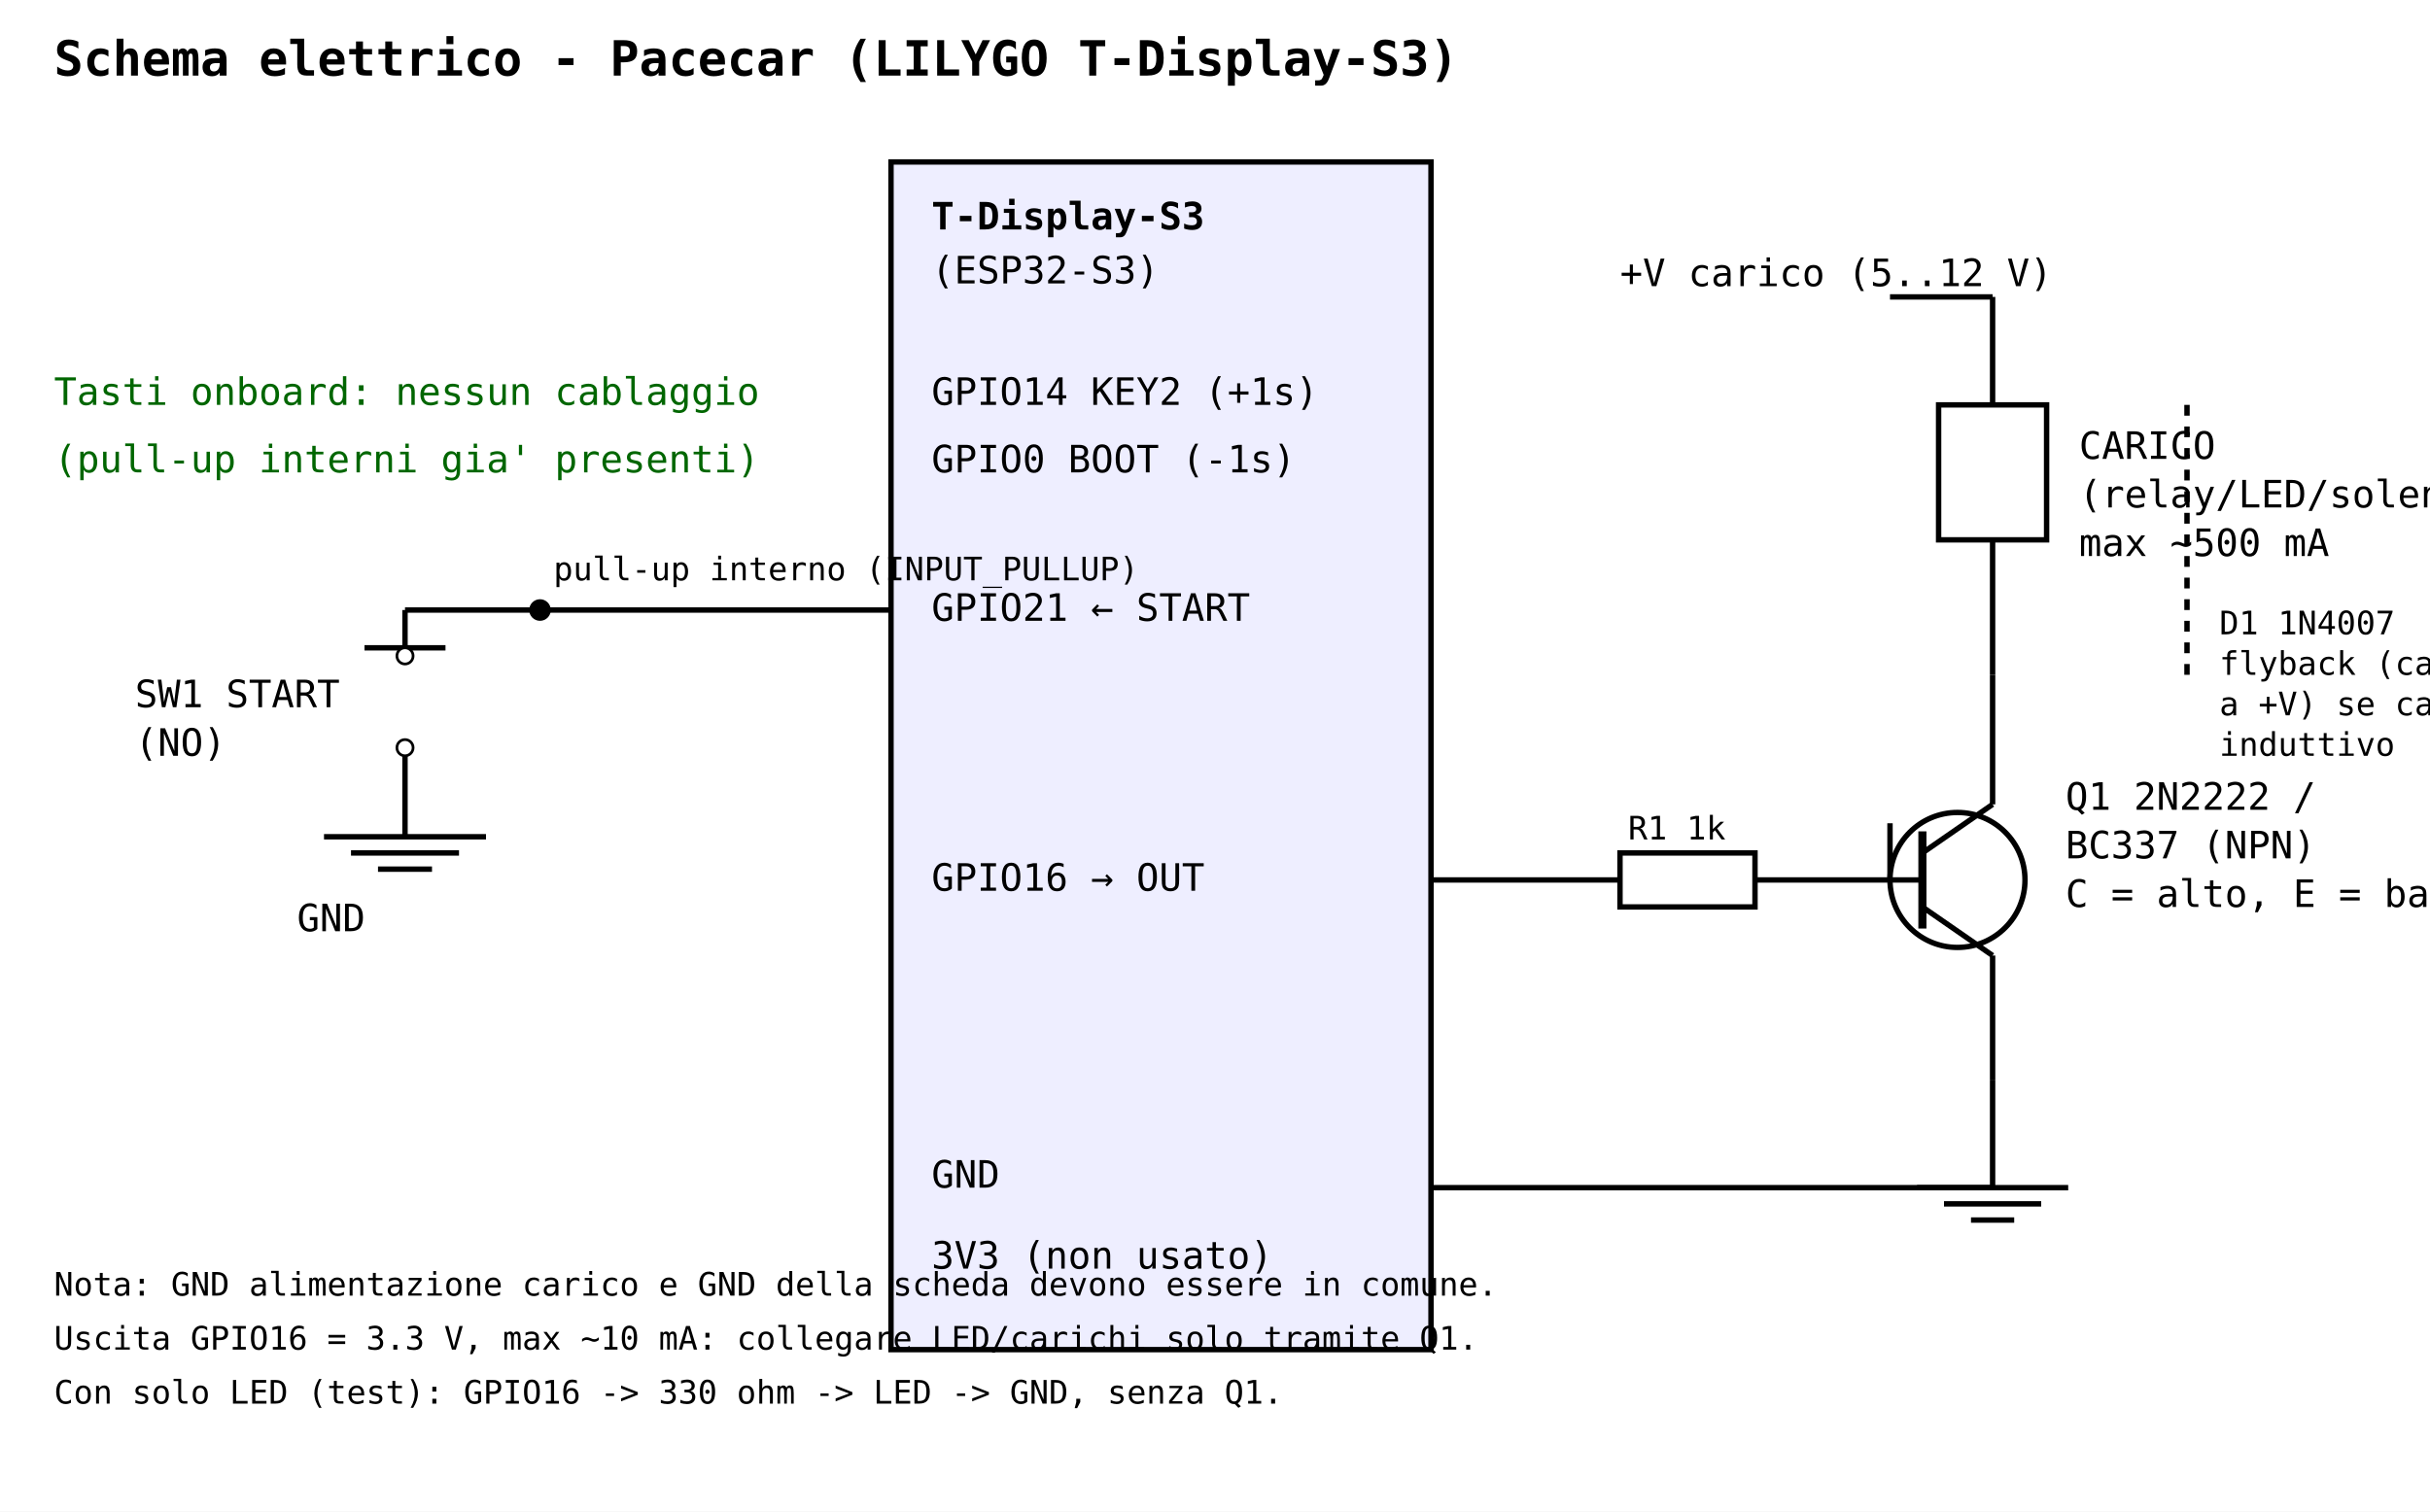
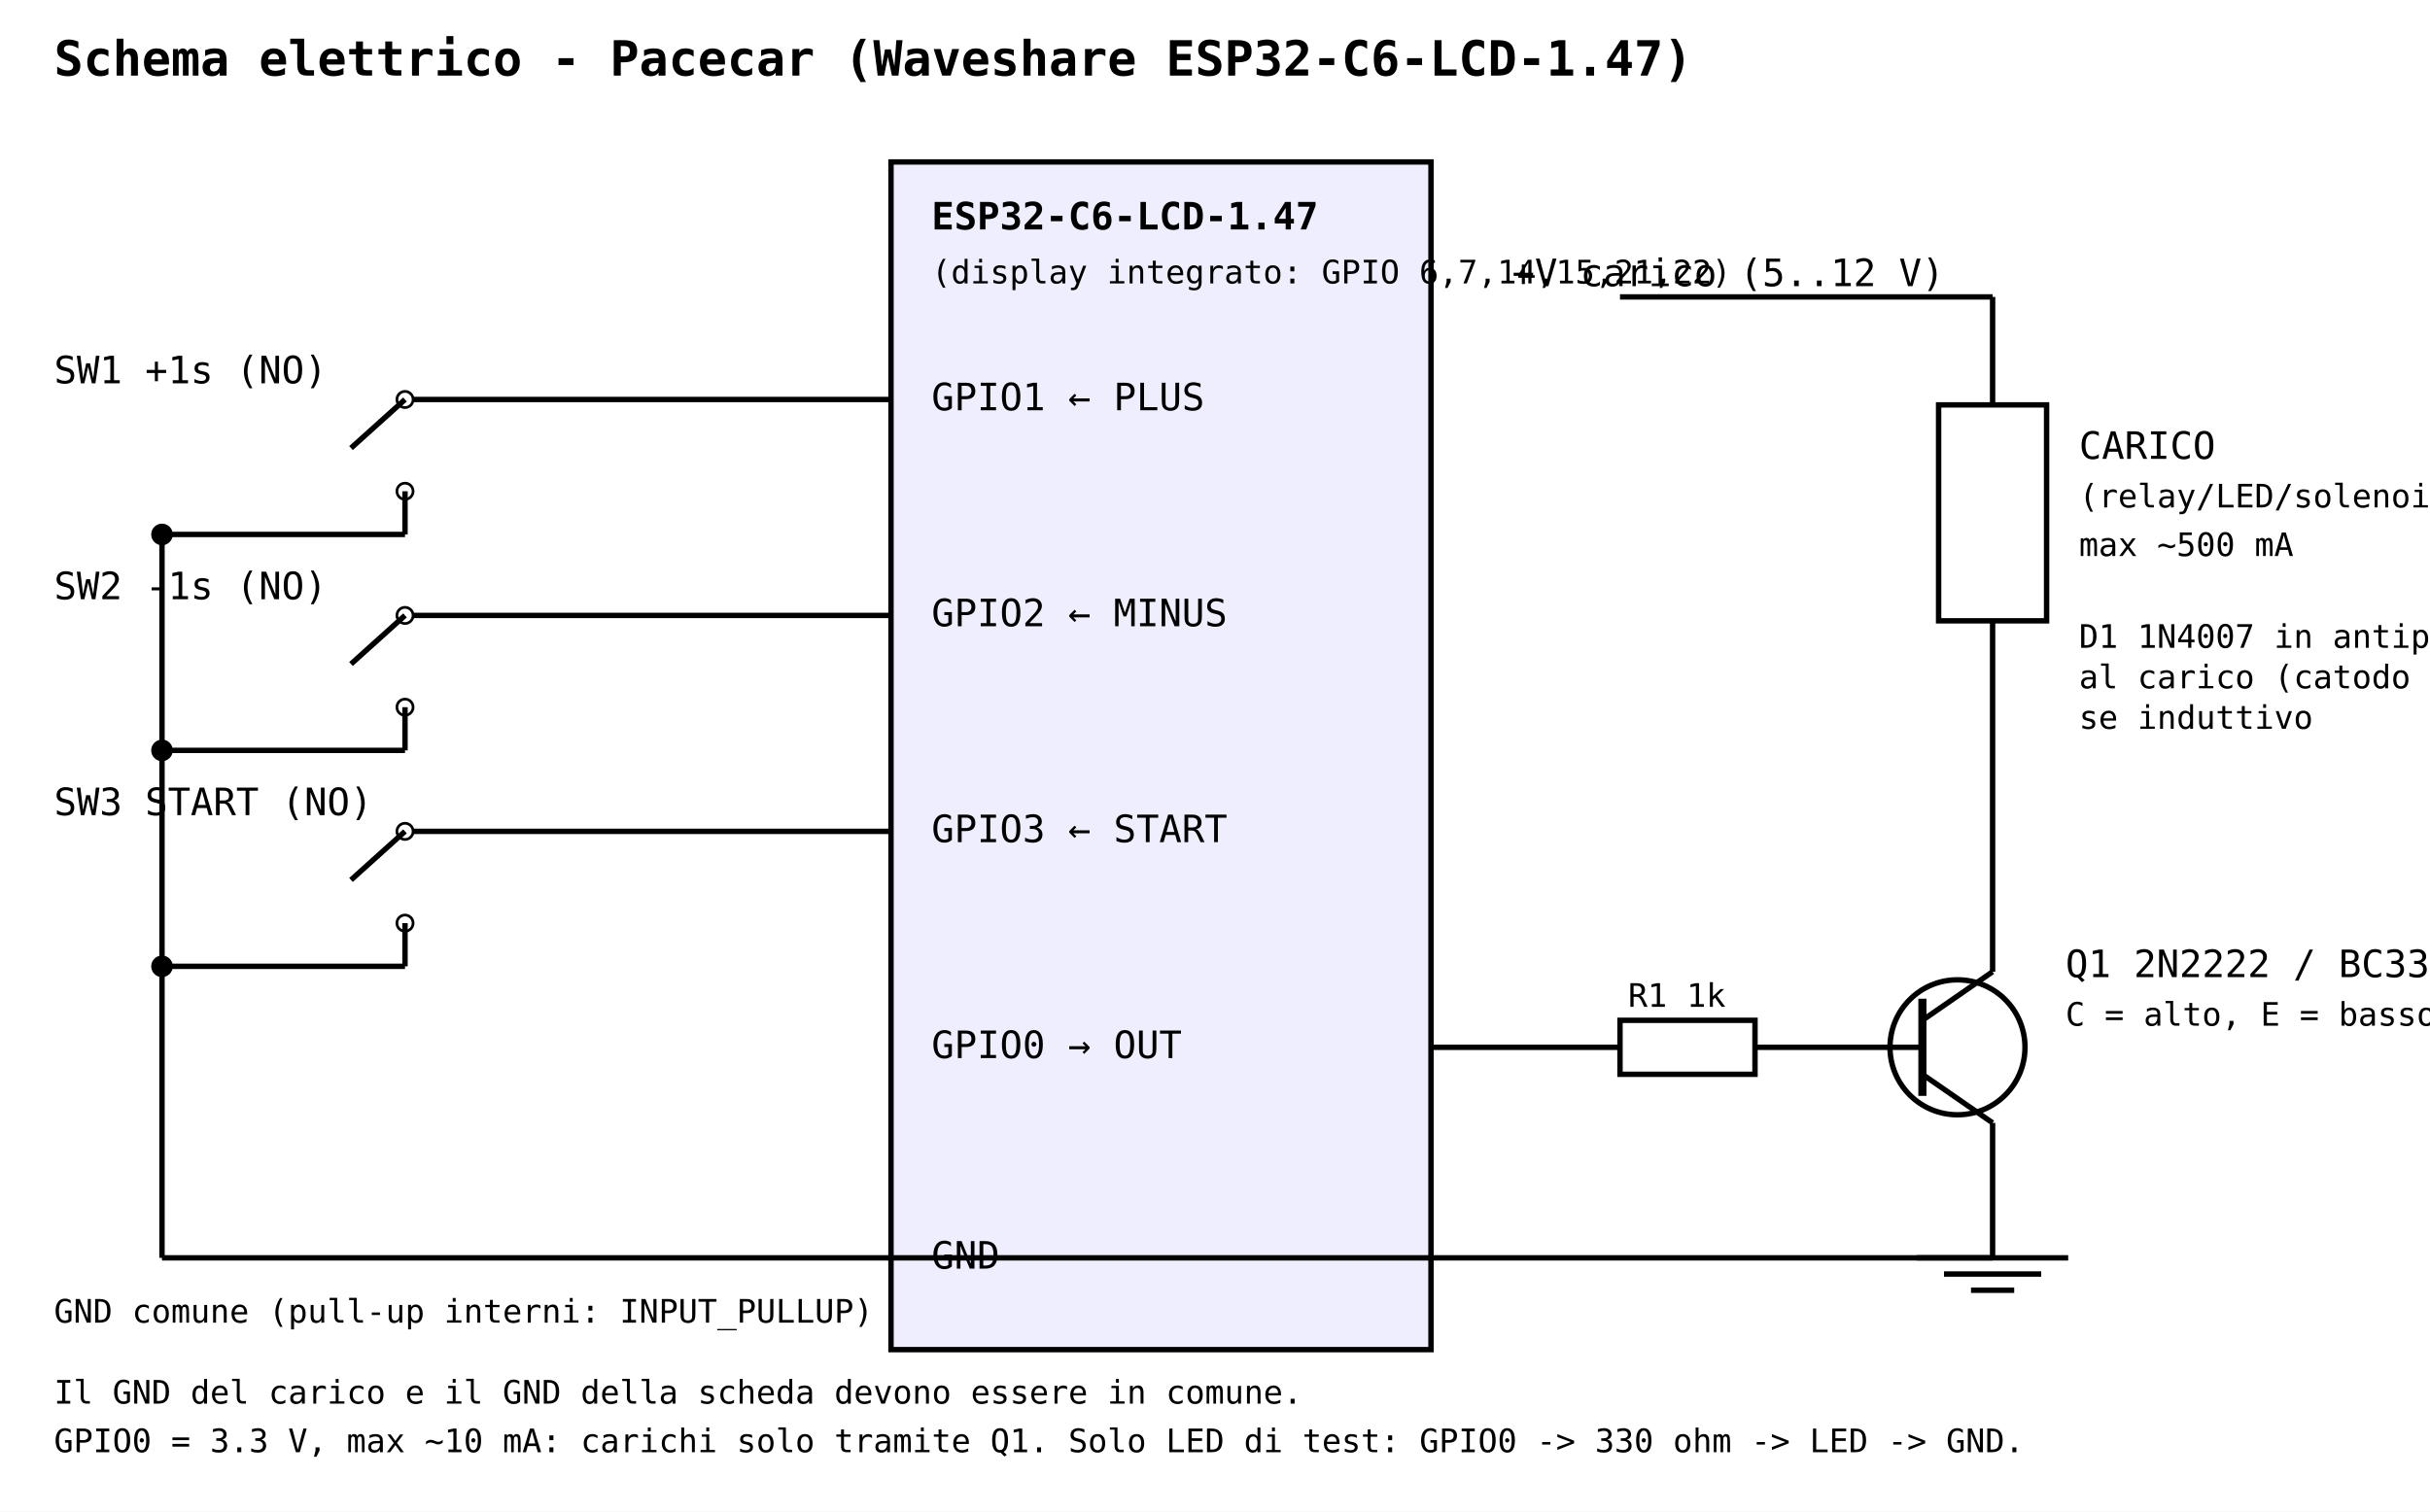
<svg xmlns="http://www.w3.org/2000/svg" viewBox="0 0 900 560" font-family="monospace" font-size="14">
  <rect width="900" height="560" fill="#fff" />
-   <text x="20" y="28" font-size="18" font-weight="bold">Schema elettrico - Pacecar (LILYGO T-Display-S3)</text>
+   <text x="20" y="28" font-size="18" font-weight="bold">Schema elettrico - Pacecar (Waveshare ESP32-C6-LCD-1.47)</text>
  <rect x="330" y="60" width="200" height="440" fill="#eef" stroke="#000" stroke-width="2" />
-   <text x="345" y="85" font-weight="bold">T-Display-S3</text>
-   <text x="345" y="105">(ESP32-S3)</text>
-   <text x="345" y="150">GPIO14 KEY2 (+1s)</text>
-   <text x="345" y="175">GPIO0  BOOT (-1s)</text>
-   <text x="345" y="230">GPIO21 ← START</text>
-   <text x="345" y="330">GPIO16 → OUT</text>
-   <text x="345" y="440">GND</text>
-   <text x="345" y="470">3V3 (non usato)</text>
-   <text x="20" y="150" fill="#060">Tasti onboard: nessun cablaggio</text>
-   <text x="20" y="175" fill="#060">(pull-up interni gia' presenti)</text>
-   <line x1="330" y1="226" x2="200" y2="226" stroke="#000" stroke-width="2" />
-   <circle cx="200" cy="226" r="4" />
-   <line x1="200" y1="226" x2="150" y2="226" stroke="#000" stroke-width="2" />
-   <line x1="150" y1="226" x2="150" y2="240" stroke="#000" stroke-width="2" />
-   <line x1="135" y1="240" x2="165" y2="240" stroke="#000" stroke-width="2" />
-   <circle cx="150" cy="243" r="3" fill="#fff" stroke="#000" />
-   <circle cx="150" cy="277" r="3" fill="#fff" stroke="#000" />
-   <line x1="150" y1="280" x2="150" y2="310" stroke="#000" stroke-width="2" />
-   <text x="50" y="262">SW1 START</text>
-   <text x="50" y="280">(NO)</text>
-   <line x1="120" y1="310" x2="180" y2="310" stroke="#000" stroke-width="2" />
-   <line x1="130" y1="316" x2="170" y2="316" stroke="#000" stroke-width="2" />
-   <line x1="140" y1="322" x2="160" y2="322" stroke="#000" stroke-width="2" />
-   <text x="110" y="345">GND</text>
-   <text x="205" y="215" font-size="12">pull-up interno (INPUT_PULLUP)</text>
-   <line x1="530" y1="326" x2="600" y2="326" stroke="#000" stroke-width="2" />
-   <rect x="600" y="316" width="50" height="20" fill="#fff" stroke="#000" stroke-width="2" />
-   <text x="603" y="311" font-size="12">R1 1k</text>
-   <line x1="650" y1="326" x2="700" y2="326" stroke="#000" stroke-width="2" />
-   <line x1="700" y1="326" x2="700" y2="305" stroke="#000" stroke-width="2" />
-   <circle cx="725" cy="326" r="25" fill="#fff" stroke="#000" stroke-width="2" />
-   <line x1="712" y1="308" x2="712" y2="344" stroke="#000" stroke-width="3" />
-   <line x1="700" y1="326" x2="712" y2="326" stroke="#000" stroke-width="2" />
-   <line x1="712" y1="316" x2="738" y2="298" stroke="#000" stroke-width="2" />
-   <line x1="738" y1="298" x2="738" y2="250" stroke="#000" stroke-width="2" />
-   <line x1="712" y1="336" x2="738" y2="354" stroke="#000" stroke-width="2" />
-   <line x1="738" y1="354" x2="738" y2="400" stroke="#000" stroke-width="2" />
-   <text x="765" y="300">Q1 2N2222 /</text>
-   <text x="765" y="318">BC337 (NPN)</text>
-   <text x="765" y="336">C = alto, E = basso</text>
-   <line x1="738" y1="400" x2="738" y2="440" stroke="#000" stroke-width="2" />
-   <line x1="530" y1="440" x2="738" y2="440" stroke="#000" stroke-width="2" />
-   <line x1="710" y1="440" x2="766" y2="440" stroke="#000" stroke-width="2" />
-   <line x1="720" y1="446" x2="756" y2="446" stroke="#000" stroke-width="2" />
-   <line x1="730" y1="452" x2="746" y2="452" stroke="#000" stroke-width="2" />
-   <line x1="738" y1="250" x2="738" y2="200" stroke="#000" stroke-width="2" />
-   <rect x="718" y="150" width="40" height="50" fill="#fff" stroke="#000" stroke-width="2" />
+   <text x="345" y="85" font-weight="bold">ESP32-C6-LCD-1.47</text>
+   <text x="345" y="105" font-size="12">(display integrato: GPIO 6,7,14,15,21,22)</text>
+   <text x="345" y="152">GPIO1 ← PLUS</text>
+   <text x="345" y="232">GPIO2 ← MINUS</text>
+   <text x="345" y="312">GPIO3 ← START</text>
+   <text x="345" y="392">GPIO0 → OUT</text>
+   <text x="345" y="470">GND</text>
+   <line x1="330" y1="148" x2="150" y2="148" stroke="#000" stroke-width="2" />
+   <circle cx="150" cy="148" r="3" fill="#fff" stroke="#000" />
+   <line x1="150" y1="148" x2="130" y2="166" stroke="#000" stroke-width="2" />
+   <circle cx="150" cy="182" r="3" fill="#fff" stroke="#000" />
+   <line x1="150" y1="182" x2="150" y2="198" stroke="#000" stroke-width="2" />
+   <line x1="150" y1="198" x2="60" y2="198" stroke="#000" stroke-width="2" />
+   <circle cx="60" cy="198" r="4" />
+   <text x="20" y="142">SW1 +1s (NO)</text>
+   <line x1="330" y1="228" x2="150" y2="228" stroke="#000" stroke-width="2" />
+   <circle cx="150" cy="228" r="3" fill="#fff" stroke="#000" />
+   <line x1="150" y1="228" x2="130" y2="246" stroke="#000" stroke-width="2" />
+   <circle cx="150" cy="262" r="3" fill="#fff" stroke="#000" />
+   <line x1="150" y1="262" x2="150" y2="278" stroke="#000" stroke-width="2" />
+   <line x1="150" y1="278" x2="60" y2="278" stroke="#000" stroke-width="2" />
+   <circle cx="60" cy="278" r="4" />
+   <text x="20" y="222">SW2 -1s (NO)</text>
+   <line x1="330" y1="308" x2="150" y2="308" stroke="#000" stroke-width="2" />
+   <circle cx="150" cy="308" r="3" fill="#fff" stroke="#000" />
+   <line x1="150" y1="308" x2="130" y2="326" stroke="#000" stroke-width="2" />
+   <circle cx="150" cy="342" r="3" fill="#fff" stroke="#000" />
+   <line x1="150" y1="342" x2="150" y2="358" stroke="#000" stroke-width="2" />
+   <line x1="150" y1="358" x2="60" y2="358" stroke="#000" stroke-width="2" />
+   <circle cx="60" cy="358" r="4" />
+   <text x="20" y="302">SW3 START (NO)</text>
+   <line x1="60" y1="198" x2="60" y2="278" stroke="#000" stroke-width="2" />
+   <line x1="60" y1="278" x2="60" y2="358" stroke="#000" stroke-width="2" />
+   <line x1="60" y1="358" x2="60" y2="466" stroke="#000" stroke-width="2" />
+   <line x1="60" y1="466" x2="330" y2="466" stroke="#000" stroke-width="2" />
+   <line x1="60" y1="198" x2="60" y2="198" stroke="#000" />
+   <text x="20" y="490" font-size="12">GND comune (pull-up interni: INPUT_PULLUP)</text>
+   <line x1="530" y1="388" x2="600" y2="388" stroke="#000" stroke-width="2" />
+   <rect x="600" y="378" width="50" height="20" fill="#fff" stroke="#000" stroke-width="2" />
+   <text x="603" y="373" font-size="12">R1 1k</text>
+   <line x1="650" y1="388" x2="700" y2="388" stroke="#000" stroke-width="2" />
+   <circle cx="725" cy="388" r="25" fill="#fff" stroke="#000" stroke-width="2" />
+   <line x1="712" y1="370" x2="712" y2="406" stroke="#000" stroke-width="3" />
+   <line x1="700" y1="388" x2="712" y2="388" stroke="#000" stroke-width="2" />
+   <line x1="712" y1="378" x2="738" y2="360" stroke="#000" stroke-width="2" />
+   <line x1="738" y1="360" x2="738" y2="230" stroke="#000" stroke-width="2" />
+   <line x1="712" y1="398" x2="738" y2="416" stroke="#000" stroke-width="2" />
+   <line x1="738" y1="416" x2="738" y2="466" stroke="#000" stroke-width="2" />
+   <line x1="330" y1="466" x2="738" y2="466" stroke="#000" stroke-width="2" />
+   <line x1="710" y1="466" x2="766" y2="466" stroke="#000" stroke-width="2" />
+   <line x1="720" y1="472" x2="756" y2="472" stroke="#000" stroke-width="2" />
+   <line x1="730" y1="478" x2="746" y2="478" stroke="#000" stroke-width="2" />
+   <text x="765" y="362">Q1 2N2222 / BC337 (NPN)</text>
+   <text x="765" y="380" font-size="12">C = alto, E = basso</text>
+   <rect x="718" y="150" width="40" height="80" fill="#fff" stroke="#000" stroke-width="2" />
  <text x="770" y="170">CARICO</text>
-   <text x="770" y="188">(relay/LED/solenoide)</text>
-   <text x="770" y="206">max ~500 mA</text>
-   <line x1="810" y1="150" x2="810" y2="250" stroke="#000" stroke-width="2" stroke-dasharray="4" />
-   <text x="822" y="235" font-size="12">D1 1N4007</text>
-   <text x="822" y="250" font-size="12">flyback (catodo</text>
-   <text x="822" y="265" font-size="12">a +V) se carico</text>
-   <text x="822" y="280" font-size="12">induttivo</text>
+   <text x="770" y="188" font-size="12">(relay/LED/solenoide)</text>
+   <text x="770" y="206" font-size="12">max ~500 mA</text>
  <line x1="738" y1="150" x2="738" y2="110" stroke="#000" stroke-width="2" />
-   <line x1="738" y1="110" x2="700" y2="110" stroke="#000" stroke-width="2" />
-   <text x="600" y="106">+V carico (5..12 V)</text>
-   <text x="20" y="480" font-size="12">Nota: GND alimentazione carico e GND della scheda devono essere in comune.</text>
-   <text x="20" y="500" font-size="12">Uscita GPIO16 = 3.3 V, max ~10 mA: collegare LED/carichi solo tramite Q1.</text>
-   <text x="20" y="520" font-size="12">Con solo LED (test): GPIO16 -&gt; 330 ohm -&gt; LED -&gt; GND, senza Q1.</text>
+   <line x1="738" y1="110" x2="600" y2="110" stroke="#000" stroke-width="2" />
+   <text x="560" y="106">+V carico (5..12 V)</text>
+   <text x="770" y="240" font-size="12">D1 1N4007 in antiparallelo</text>
+   <text x="770" y="255" font-size="12">al carico (catodo a +V)</text>
+   <text x="770" y="270" font-size="12">se induttivo</text>
+   <text x="20" y="520" font-size="12">Il GND del carico e il GND della scheda devono essere in comune.</text>
+   <text x="20" y="538" font-size="12">GPIO0 = 3.3 V, max ~10 mA: carichi solo tramite Q1. Solo LED di test: GPIO0 -&gt; 330 ohm -&gt; LED -&gt; GND.</text>
</svg>
